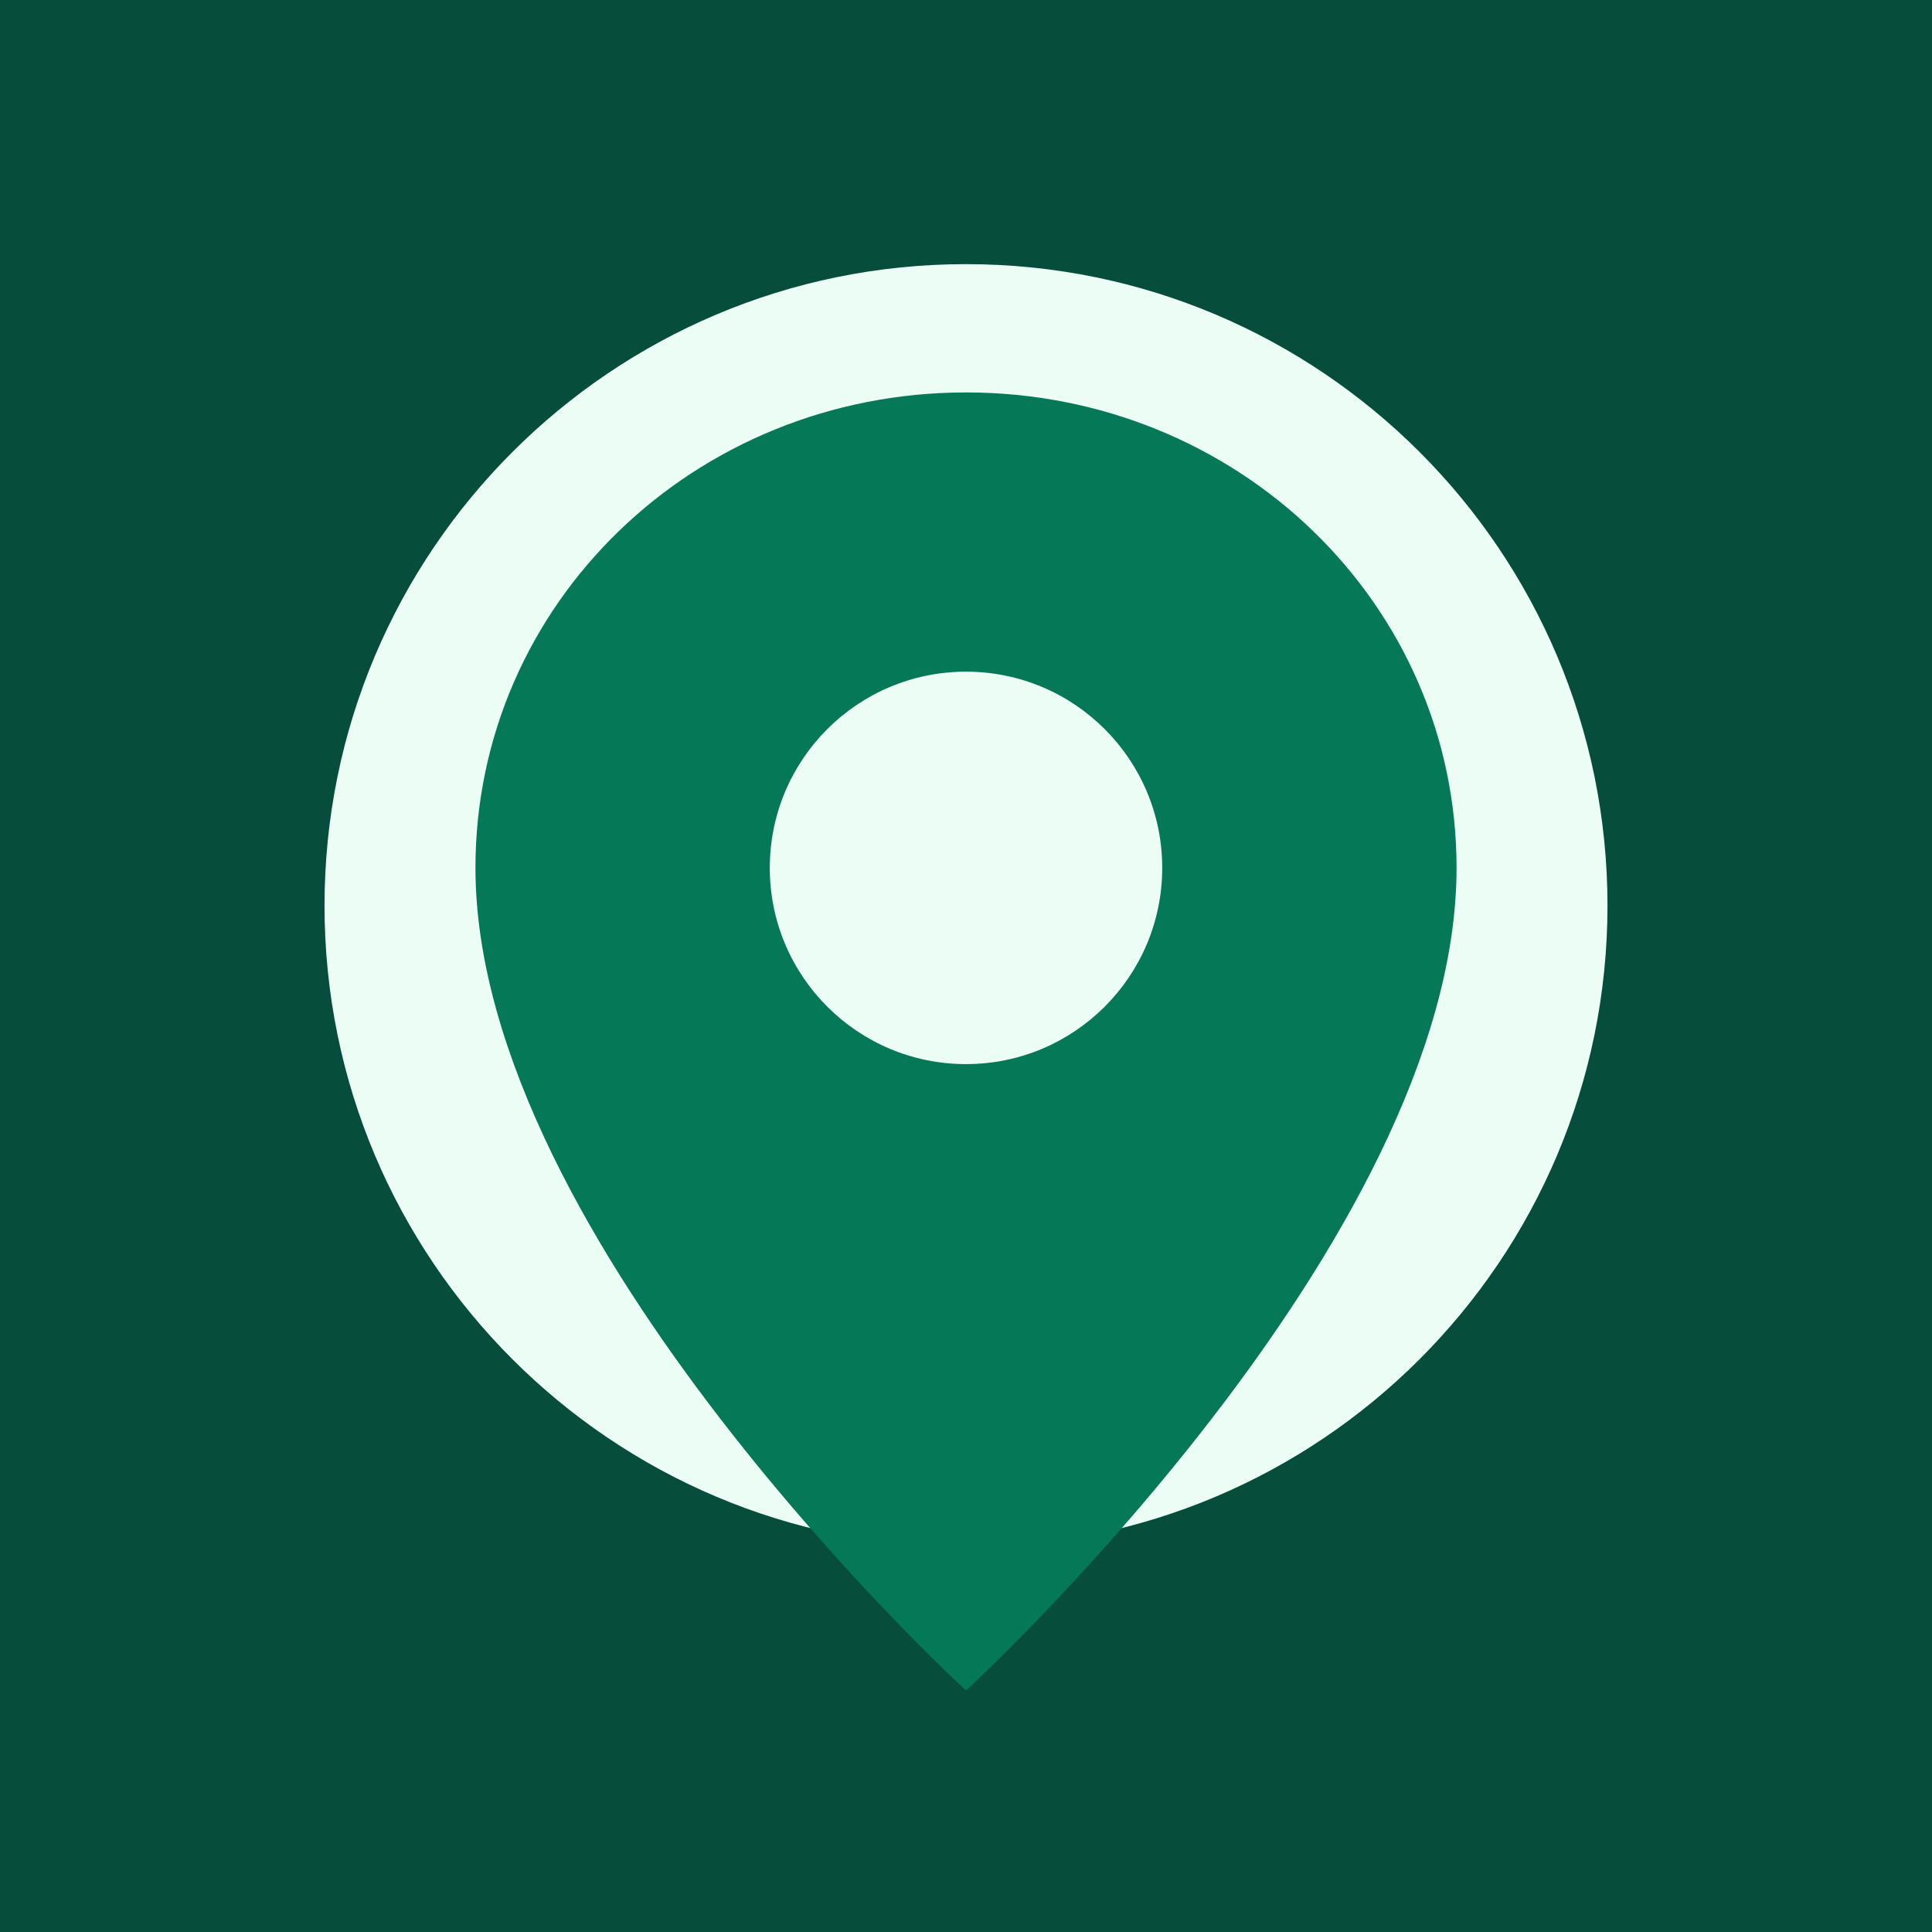
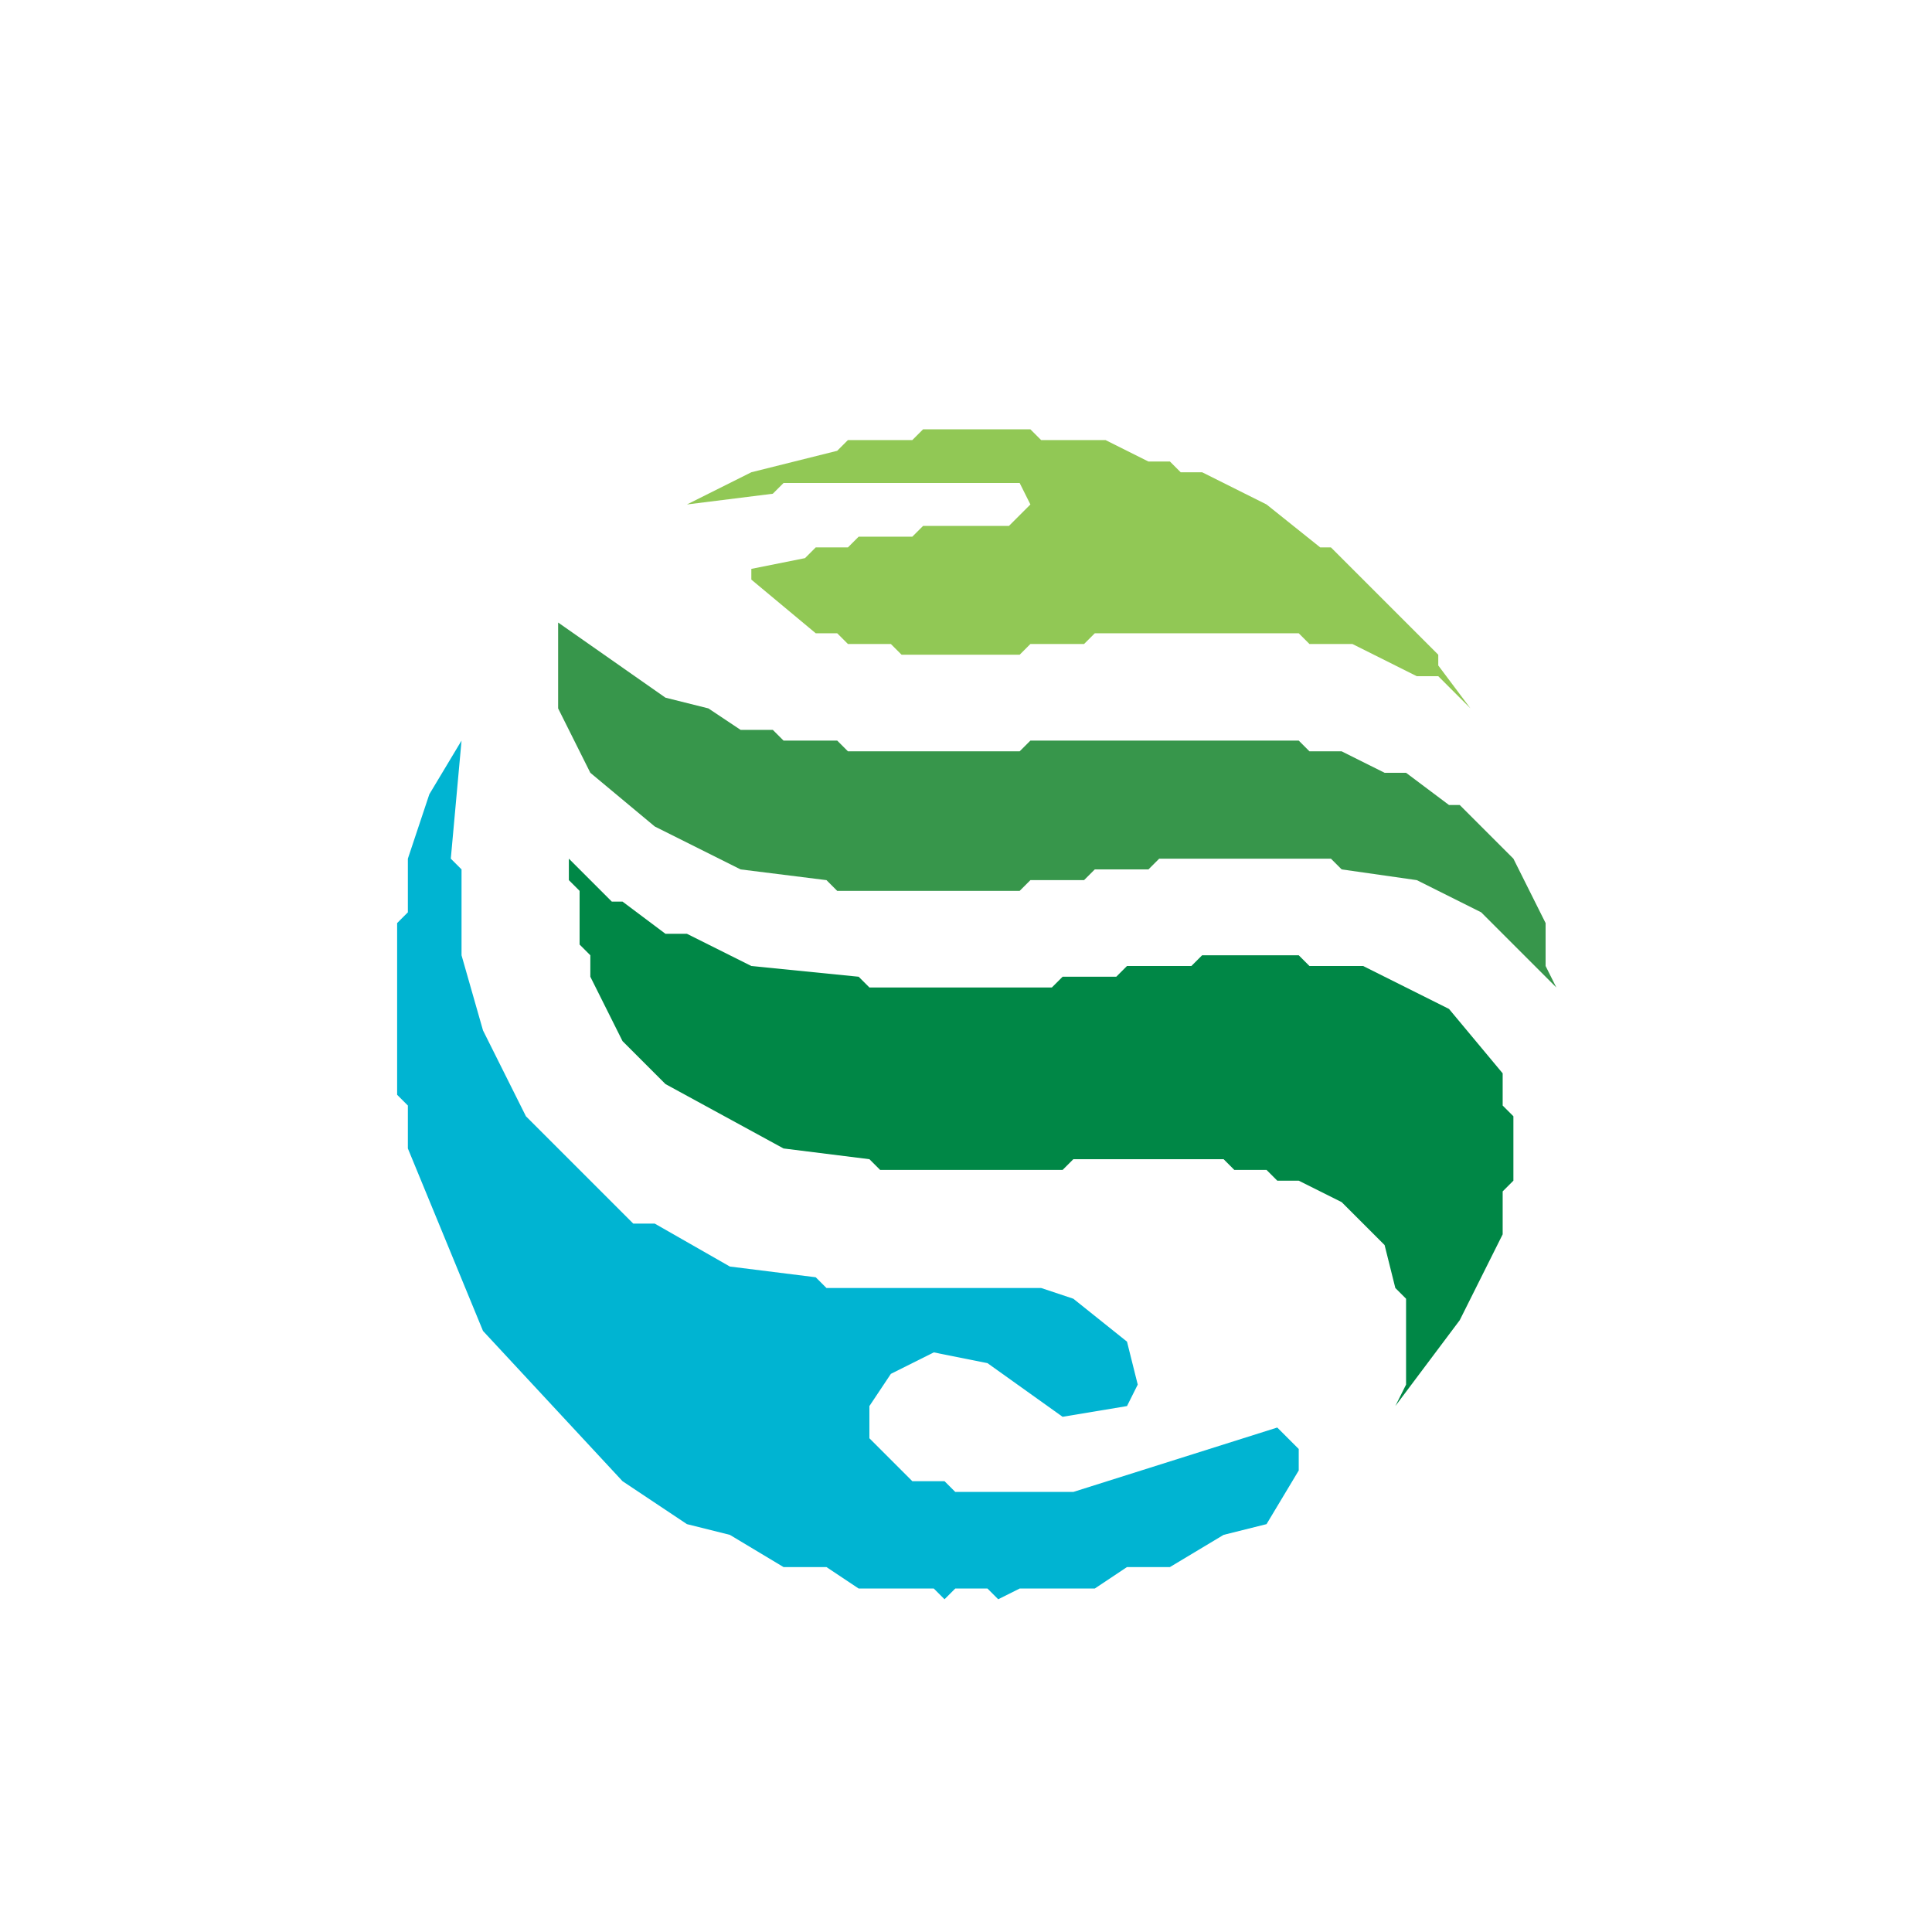
- <svg xmlns="http://www.w3.org/2000/svg" viewBox="0 0 512 512">
-   <rect width="512" height="512" fill="#064e3b" />
-   <circle cx="256" cy="240" r="170" fill="#ecfdf5" />
-   <path d="M256 104c-72 0-130 56-130 126 0 99 130 218 130 218s130-119 130-218c0-70-58-126-130-126zm0 178a52 52 0 1 1 0-104 52 52 0 0 1 0 104z" fill="#047857" />
+ <svg xmlns="http://www.w3.org/2000/svg" viewBox="0 0 180 180" role="img" aria-label="ตราเทศบาลตำบลบ่อหลวง">
+   <rect width="180" height="180" fill="#ffffff" />
+   <g transform="translate(16 23)">
+     <path d="M37 57v2l1 1v5l1 1v2l3 6 4 4 11 6 8 1 1 1h17l1-1h14l1 1h3l1 1h2l4 2 4 4 1 4 1 1v8l-1 2 6-8 4-8v-4l1-1v-6l-1-1v-3l-5-6-8-4h-5l-1-1h-9l-1 1h-6l-1 1h-5l-1 1H65l-1-1-10-1-6-3h-2l-4-3h-1z" fill="#008746" />
+     <path d="M27 46l-3 5-2 6v5l-1 1v16l1 1v4l7 17 13 14 6 4 4 1 5 3h4l3 2h7l1 1 1-1h3l1 1 2-1h7l3-2h4l5-3 4-1 3-5v-2l-2-2-19 6H73l-1-1h-3l-4-4v-3l2-3 4-2 5 1 7 5 6-1 1-2-1-4-5-4-3-1H61l-1-1-8-1-7-4h-2L33 81l-4-8-2-7v-8l-1-1z" fill="#00b4d2" />
+     <path d="M36 35v8l3 6 6 5 8 4 8 1 1 1h17l1-1h5l1-1h5l1-1h16l1 1 7 1 6 3 7 7-1-2v-4l-3-6-5-5h-1l-4-3h-2l-4-2h-3l-1-1H80l-1 1H63l-1-1h-5l-1-1h-3l-3-2-4-1z" fill="#37964b" />
+     <path d="M48 24l8-1 1-1h22l1 2-2 2h-8l-1 1h-5l-1 1h-3l-1 1-5 1v1l6 5h2l1 1h4l1 1h11l1-1h5l1-1h19l1 1h4l6 3h2l3 3-3-4v-1l-10-10h-1l-5-4-6-3h-2l-1-1h-2l-4-2h-6l-1-1H70l-1 1h-6l-1 1-8 2z" fill="#91c855" />
+   </g>
</svg>
